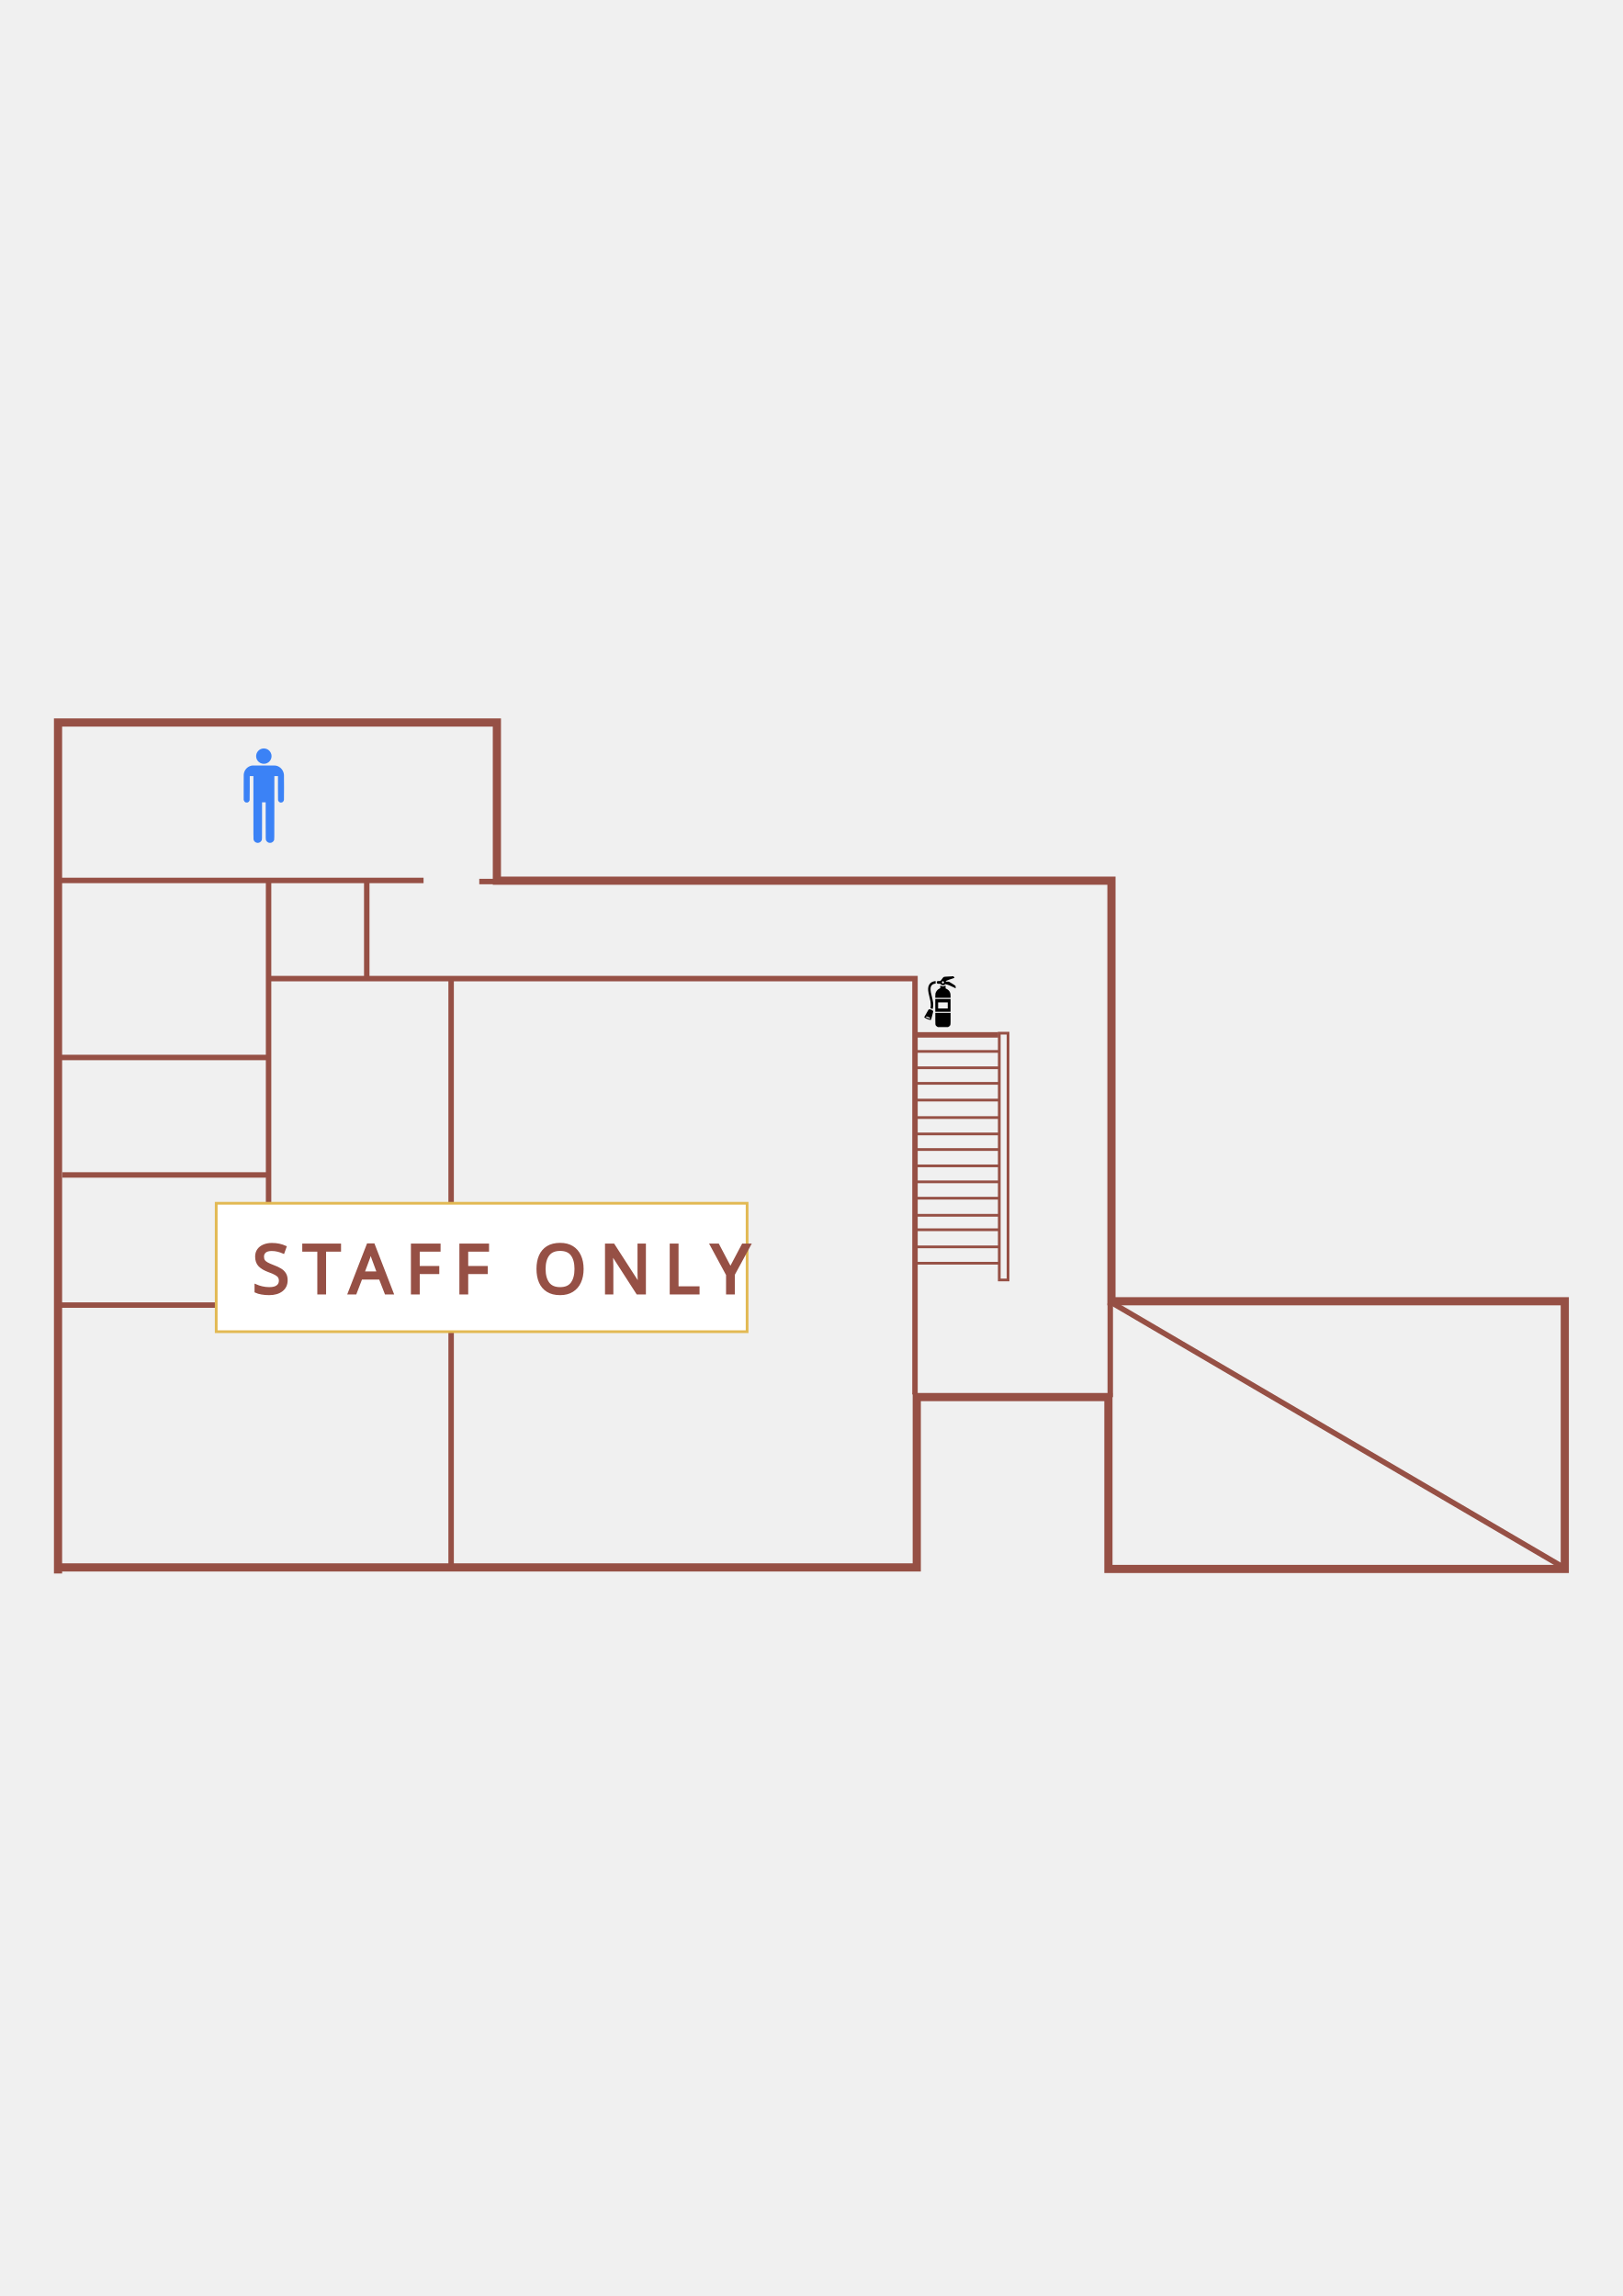
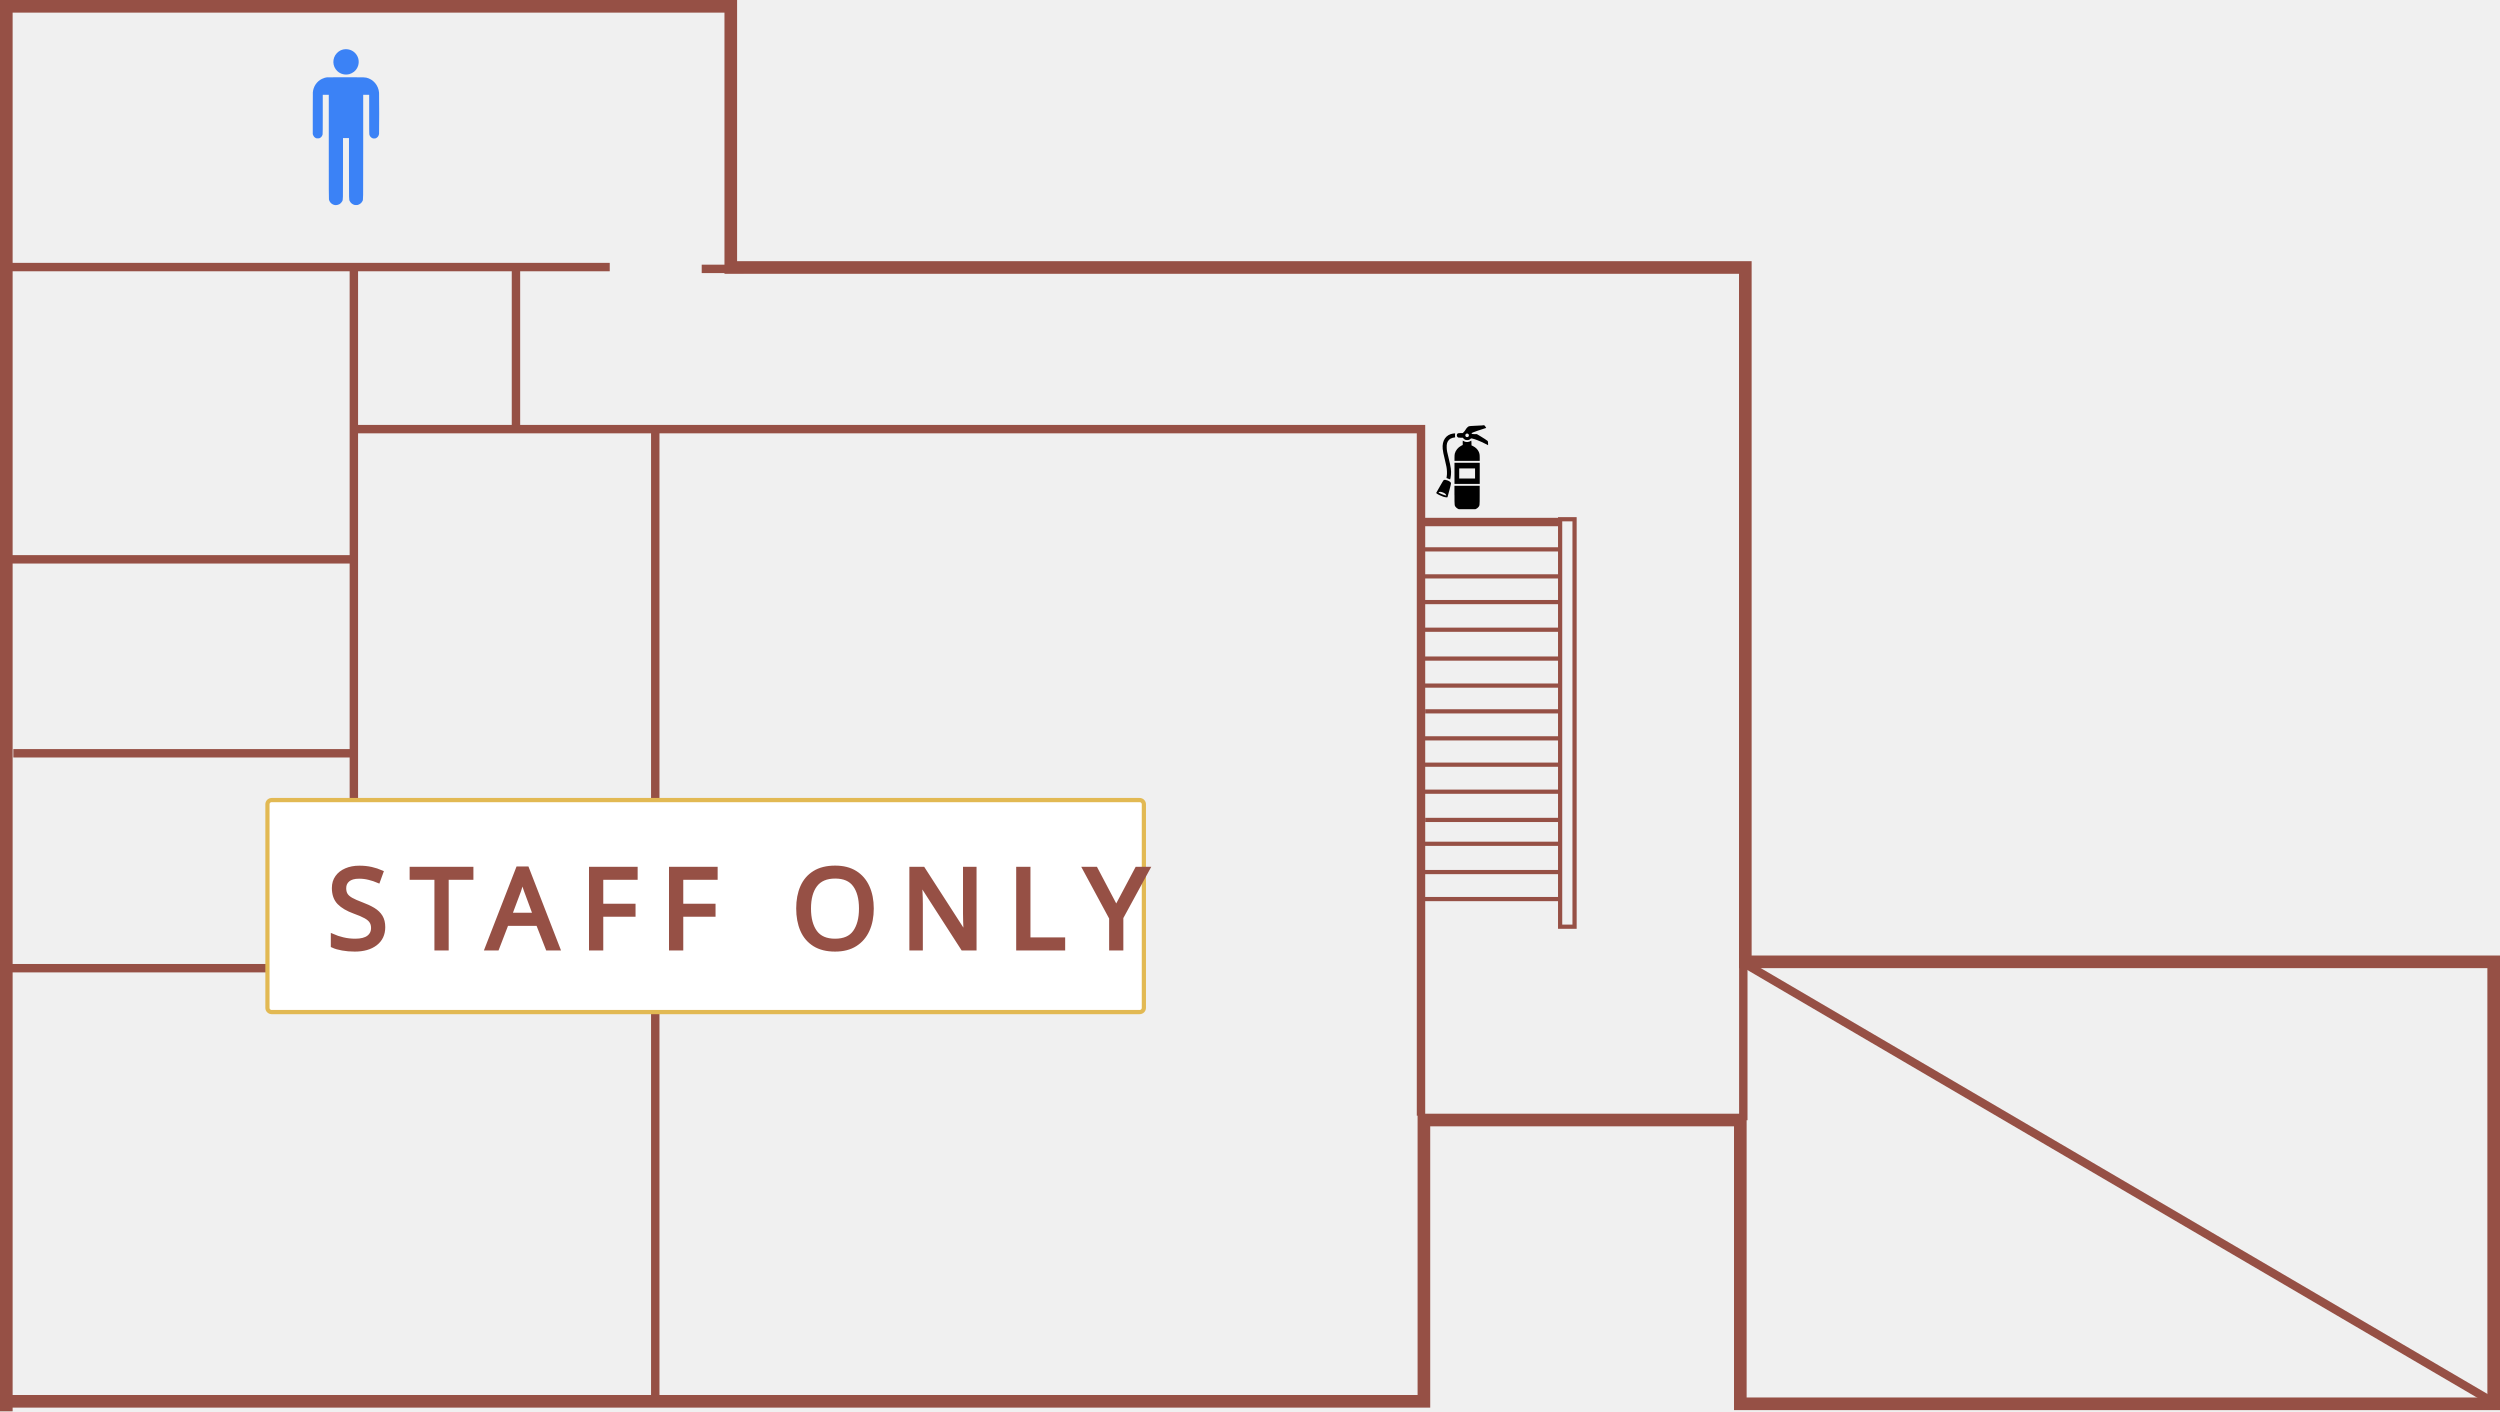
- <svg xmlns="http://www.w3.org/2000/svg" id="_トレース" data-name="トレース" viewBox="0 0 595 842">
+ <svg xmlns="http://www.w3.org/2000/svg" id="_レイヤー_1" data-name="レイヤー 1" viewBox="0 0 594.23 335.46">
  <defs>
    <style>
      .cls-1 {
-         fill: #965045;
-         font-family: BIZ-UDGothic, 'BIZ UDGothic';
-         font-size: 24.72px;
-         letter-spacing: .2em;
+         stroke-width: 3px;
      }

      .cls-1, .cls-2, .cls-3, .cls-4 {
        stroke: #965045;
      }

      .cls-1, .cls-2, .cls-3, .cls-4, .cls-5 {
        stroke-miterlimit: 10;
      }

-       .cls-2 {
-         stroke-width: 3px;
-       }
- 
-       .cls-2, .cls-3, .cls-4 {
+       .cls-1, .cls-2, .cls-4 {
        fill: none;
      }

      .cls-6 {
        fill: #3b82f6;
      }

+       .cls-2 {
+         stroke-width: 2px;
+       }
+ 
      .cls-3 {
-         stroke-width: 2px;
+         fill: #965045;
+         font-family: BIZ-UDGothic, 'BIZ UDGothic';
+         font-size: 26.45px;
+         letter-spacing: .2em;
      }

      .cls-5 {
        fill: #fff;
        stroke: #e2b953;
      }
    </style>
  </defs>
  <g>
-     <polyline class="cls-2" points="21.28 577.04 21.28 264.96 182.2 264.96 182.2 322.97 407.55 322.97 407.55 477.2 573.78 477.2 573.78 575.37 406.44 575.37 406.44 512.34 336.16 512.34 336.16 574.81 21.83 574.81" />
+     <polyline class="cls-1" points="1.5 335.46 1.5 1.5 173.7 1.5 173.7 63.58 414.85 63.58 414.85 228.62 592.73 228.62 592.73 333.67 413.66 333.67 413.66 266.22 338.45 266.22 338.45 333.08 2.1 333.08" />
    <g>
-       <line class="cls-4" x1="336.16" y1="385.58" x2="366.14" y2="385.58" />
-       <line class="cls-4" x1="336.16" y1="391.58" x2="366.14" y2="391.58" />
-       <line class="cls-4" x1="336.16" y1="397.29" x2="366.42" y2="397.29" />
-       <line class="cls-4" x1="336.02" y1="403.43" x2="366.56" y2="403.43" />
-       <line class="cls-4" x1="336.3" y1="409.84" x2="366.42" y2="409.84" />
-       <line class="cls-4" x1="336.16" y1="415.84" x2="366.14" y2="415.84" />
-       <line class="cls-4" x1="336.43" y1="421.56" x2="366.28" y2="421.56" />
-       <line class="cls-4" x1="336.3" y1="427.55" x2="366.42" y2="427.55" />
-       <line class="cls-4" x1="336.16" y1="433.41" x2="366.28" y2="433.41" />
-       <line class="cls-4" x1="336.16" y1="439.41" x2="366.28" y2="439.41" />
-       <line class="cls-4" x1="336.43" y1="445.68" x2="366.42" y2="445.68" />
-       <line class="cls-4" x1="336.16" y1="450.98" x2="366.14" y2="450.98" />
-       <line class="cls-4" x1="336.16" y1="457.26" x2="366.42" y2="457.26" />
-       <line class="cls-4" x1="336.3" y1="463.25" x2="366.14" y2="463.25" />
-       <rect class="cls-4" x="366.42" y="378.89" width="3.21" height="90.5" />
+       <line class="cls-4" x1="338.45" y1="130.58" x2="370.53" y2="130.58" />
+       <line class="cls-4" x1="338.45" y1="137" x2="370.53" y2="137" />
+       <line class="cls-4" x1="338.45" y1="143.11" x2="370.83" y2="143.11" />
+       <line class="cls-4" x1="338.3" y1="149.68" x2="370.98" y2="149.68" />
+       <line class="cls-4" x1="338.6" y1="156.54" x2="370.83" y2="156.54" />
+       <line class="cls-4" x1="338.45" y1="162.96" x2="370.53" y2="162.96" />
+       <line class="cls-4" x1="338.75" y1="169.08" x2="370.68" y2="169.08" />
+       <line class="cls-4" x1="338.6" y1="175.5" x2="370.83" y2="175.5" />
+       <line class="cls-4" x1="338.45" y1="181.76" x2="370.68" y2="181.76" />
+       <line class="cls-4" x1="338.45" y1="188.18" x2="370.68" y2="188.18" />
+       <line class="cls-4" x1="338.75" y1="194.89" x2="370.83" y2="194.89" />
+       <line class="cls-4" x1="338.45" y1="200.56" x2="370.53" y2="200.56" />
+       <line class="cls-4" x1="338.45" y1="207.28" x2="370.83" y2="207.28" />
+       <line class="cls-4" x1="338.6" y1="213.7" x2="370.53" y2="213.7" />
+       <rect class="cls-4" x="370.83" y="123.42" width="3.43" height="96.85" />
    </g>
    <g>
-       <line class="cls-3" x1="407.11" y1="478" x2="407.11" y2="512.38" />
-       <line class="cls-3" x1="408.12" y1="478" x2="572.75" y2="574.47" />
-       <line class="cls-3" x1="366.05" y1="379.51" x2="335.72" y2="379.51" />
-       <polyline class="cls-3" points="335.51 511.37 335.51 358.88 98.88 358.88" />
-       <line class="cls-3" x1="165.42" y1="359.48" x2="165.42" y2="574.27" />
-       <line class="cls-3" x1="164.82" y1="478.61" x2="21.63" y2="478.61" />
-       <line class="cls-3" x1="98.48" y1="478" x2="98.48" y2="323.08" />
-       <line class="cls-3" x1="97.87" y1="387.8" x2="21.22" y2="387.8" />
-       <line class="cls-3" x1="97.67" y1="430.88" x2="22.84" y2="430.88" />
-       <line class="cls-3" x1="22.43" y1="322.88" x2="155.31" y2="322.88" />
-       <line class="cls-3" x1="134.48" y1="323.48" x2="134.48" y2="358.67" />
-       <line class="cls-3" x1="175.74" y1="323.28" x2="185.04" y2="323.28" />
+       <line class="cls-2" x1="414.37" y1="229.48" x2="414.37" y2="266.27" />
+       <line class="cls-2" x1="415.46" y1="229.48" x2="591.62" y2="332.71" />
+       <line class="cls-2" x1="370.44" y1="124.08" x2="337.98" y2="124.08" />
+       <polyline class="cls-2" points="337.76 265.19 337.76 102 84.55 102" />
+       <line class="cls-2" x1="155.75" y1="102.65" x2="155.75" y2="332.49" />
+       <line class="cls-2" x1="155.1" y1="230.13" x2="1.87" y2="230.13" />
+       <line class="cls-2" x1="84.11" y1="229.48" x2="84.11" y2="63.7" />
+       <line class="cls-2" x1="83.46" y1="132.95" x2="1.44" y2="132.95" />
+       <line class="cls-2" x1="83.25" y1="179.05" x2="3.17" y2="179.05" />
+       <line class="cls-2" x1="2.74" y1="63.48" x2="144.93" y2="63.48" />
+       <line class="cls-2" x1="122.64" y1="64.13" x2="122.64" y2="101.79" />
+       <line class="cls-2" x1="166.79" y1="63.91" x2="176.74" y2="63.91" />
    </g>
  </g>
  <g>
-     <path class="cls-6" d="M96.28,274.51c-.64.12-1.15.39-1.59.86-1.07,1.13-1.02,2.92.12,3.98.71.67,1.72.92,2.69.67.3-.08.76-.32,1.02-.53.88-.71,1.26-1.89.94-2.98-.26-.89-.93-1.59-1.79-1.89-.44-.15-.96-.19-1.39-.12Z" />
-     <path class="cls-6" d="M92.67,280.72c-.46.03-.87.15-1.3.36-1.14.57-1.88,1.68-2,2.98-.02.23-.03,1.71-.02,4.81v4.48s.07.18.07.18c.11.32.33.58.62.71.11.05.18.06.43.06.27,0,.31,0,.46-.08.31-.15.53-.45.61-.81.03-.11.04-1.09.04-4.47v-4.33h1.34v11.52c0,10.03,0,11.55.04,11.72.15.73.8,1.26,1.55,1.26.21,0,.54-.08.75-.2.24-.13.53-.42.65-.67.19-.39.18.14.18-7.3v-6.72h1.33v6.73c0,7.42-.01,6.91.18,7.28.18.36.49.63.9.79.16.06.22.07.51.07s.35-.01.51-.07c.41-.16.72-.43.9-.78.19-.39.18.64.18-12.1v-11.52h1.33v4.3c0,2.97,0,4.35.03,4.46.07.38.29.68.61.84.19.1.22.1.45.1.18,0,.28-.02.39-.06.38-.15.64-.5.71-.97.04-.26.04-8.74,0-9.16-.15-1.65-1.29-2.98-2.86-3.34-.17-.04-.38-.06-.7-.06-.83-.02-7.6-.03-7.86,0Z" />
+     <path class="cls-6" d="M81.76,11.72c-.68.12-1.23.42-1.7.92-1.14,1.21-1.09,3.12.12,4.26.76.72,1.84.99,2.87.72.32-.08.81-.34,1.09-.56.94-.76,1.34-2.02,1.01-3.18-.28-.95-.99-1.7-1.91-2.02-.48-.16-1.03-.21-1.48-.13Z" />
+     <path class="cls-6" d="M77.9,18.37c-.5.03-.93.16-1.4.39-1.22.61-2.01,1.8-2.14,3.18-.02.24-.03,1.83-.02,5.14v4.79s.07.19.07.19c.12.35.35.62.66.76.12.06.19.07.46.07.29,0,.33,0,.49-.08.33-.16.57-.48.66-.86.03-.12.04-1.17.04-4.78v-4.63h1.43v12.33c0,10.74,0,12.36.04,12.54.16.78.86,1.34,1.65,1.35.23,0,.58-.09.8-.21.26-.14.56-.45.7-.72.2-.42.19.15.19-7.82v-7.19h1.42v7.2c0,7.94-.01,7.39.19,7.79.19.39.52.68.96.85.17.06.24.08.54.08s.37-.01.54-.08c.44-.17.77-.46.96-.84.21-.42.19.69.19-12.95v-12.33h1.42v4.6c0,3.18,0,4.66.03,4.77.08.41.31.73.66.9.21.1.23.11.48.11.2,0,.3-.02.42-.06.41-.17.69-.54.76-1.04.04-.28.04-9.35,0-9.8-.16-1.77-1.38-3.19-3.06-3.57-.19-.04-.4-.06-.75-.07-.88-.02-8.13-.03-8.42,0Z" />
  </g>
  <g>
-     <rect class="cls-5" x="79.28" y="441.27" width="194.67" height="47.09" />
-     <text class="cls-1" transform="translate(92.57 474.21)">
+     <rect class="cls-5" x="63.57" y="190.17" width="208.32" height="50.39" rx="1" ry="1" />
+     <text class="cls-3" transform="translate(77.79 225.42)">
      <tspan x="0" y="0">STAFF ONLY</tspan>
    </text>
  </g>
  <g>
-     <path d="M349.1,358.05c-.15.02-.83.05-1.51.08-.9.04-1.29.07-1.42.12-.23.08-.57.43-.75.76-.07.14-.24.36-.38.5l-.25.25h-.47c-.54,0-.68.05-.78.25-.14.27,0,.64.27.73.08.03.34.05.58.05h.43s.17.18.17.18c.24.25.44.34.79.34.32,0,.52-.07.73-.28.12-.12.13-.12.36-.07.65.13,1.8.59,2.91,1.16.35.18.64.33.65.33,0,0,0-.19-.01-.43-.01-.32-.03-.44-.09-.5-.09-.11-.96-.67-1.75-1.14l-.65-.38h-.54q-.54,0-.59-.1c-.03-.07-.03-.12,0-.15.09-.09,2.37-.9,3.04-1.08l.17-.05-.11-.2c-.15-.27-.31-.42-.41-.42-.05,0-.21.02-.36.03ZM345.89,359.88c.26.09.34.43.16.65-.08.1-.13.12-.29.12s-.21-.02-.29-.12c-.18-.21-.1-.55.15-.65.14-.05.13-.05.28,0Z" />
-     <path d="M342.69,359.84c-1.64.24-2.54,1.56-2.34,3.44.05.57.17,1.14.5,2.45.34,1.36.42,1.82.44,2.57.02.49,0,.74-.05,1.03-.04.22-.06.39-.06.4,0,0,.12.04.24.08s.3.11.39.15c.09.05.17.07.17.07.05-.05.15-.59.19-1,.09-.88-.02-1.76-.48-3.57-.37-1.48-.44-1.87-.47-2.45-.04-.83.1-1.32.47-1.72.11-.12.27-.25.37-.31.22-.13.69-.27.9-.27.15,0,.16,0,.13-.1-.04-.12-.04-.6,0-.73.04-.1.02-.11-.41-.05Z" />
-     <path d="M344.78,361.9v.49l-.36.17c-.67.34-1.24,1.04-1.41,1.75-.04.18-.06.49-.06.94v.68h5.6v-.68c0-.75-.05-1-.25-1.42-.24-.5-.67-.91-1.23-1.19l-.34-.17v-.44c0-.24-.01-.48-.02-.54-.02-.09-.03-.09-.1-.03-.12.11-.45.23-.7.26-.32.03-.66-.04-.9-.19-.11-.07-.2-.12-.21-.12-.01,0-.02.22-.02.49Z" />
-     <path d="M342.95,368.7v2.34h5.6v-4.69h-5.6v2.34ZM347.52,368.72v1.12h-3.53v-2.24h3.53v1.12Z" />
-     <path d="M340.56,370.18c-.05.02-.39.58-.88,1.46l-.8,1.41.12.12c.15.15.9.52,1.42.7.22.07.52.14.67.15.27.02.28.01.32-.08.02-.05.22-.75.42-1.54.26-1,.37-1.47.35-1.55-.1-.4-1.22-.86-1.62-.67ZM340.05,372.84c.43.09.85.32,1,.56.1.15.1.22,0,.22-.25,0-1.68-.59-1.65-.68.01-.04.25-.14.34-.15.02,0,.17.02.32.05Z" />
-     <path d="M342.95,373.54c0,2.37,0,2.32.32,2.68.11.12.29.26.42.32l.24.12h3.65l.24-.12c.14-.07.32-.2.42-.32.32-.36.32-.32.32-2.68v-2.09h-5.6v2.09Z" />
+     <path d="M352.3,101.12c-.16.02-.89.06-1.62.08-.97.04-1.39.08-1.52.12-.25.09-.61.46-.8.81-.08.15-.26.39-.41.54l-.27.27h-.51c-.57,0-.73.05-.84.27-.15.29,0,.68.29.79.08.03.36.05.62.05h.46s.18.2.18.2c.26.27.48.36.85.36.35,0,.56-.08.79-.3.13-.12.14-.13.39-.08.69.14,1.92.63,3.11,1.24.38.19.69.35.69.35,0,0,0-.2-.01-.46-.01-.34-.04-.48-.09-.54-.1-.12-1.03-.72-1.87-1.22l-.7-.41h-.58q-.58,0-.64-.11c-.03-.07-.04-.13,0-.16.09-.09,2.54-.96,3.26-1.15l.18-.05-.12-.21c-.16-.29-.33-.45-.44-.44-.05,0-.22.02-.38.04ZM348.87,103.08c.28.1.37.46.17.69-.09.1-.14.12-.32.12s-.23-.02-.32-.12c-.2-.23-.11-.59.16-.69.15-.06.14-.06.3,0Z" />
+     <path d="M345.43,103.04c-1.75.26-2.71,1.67-2.51,3.68.06.61.19,1.22.53,2.62.36,1.46.45,1.95.48,2.75.02.52,0,.79-.05,1.11-.04.23-.07.42-.06.43,0,0,.12.04.26.09s.32.12.41.16c.1.05.18.08.19.07.05-.05.16-.63.2-1.07.1-.95-.03-1.88-.51-3.82-.4-1.59-.48-2-.5-2.62-.04-.89.1-1.41.5-1.84.12-.12.29-.27.4-.33.24-.14.74-.29.96-.29.16,0,.17,0,.14-.1-.04-.12-.04-.64,0-.78.04-.11.02-.12-.44-.05Z" />
+     <path d="M347.68,105.24v.53l-.38.19c-.72.36-1.32,1.11-1.51,1.87-.04.19-.07.52-.07,1v.72h6v-.72c0-.8-.05-1.07-.27-1.52-.26-.53-.72-.97-1.32-1.27l-.37-.18v-.47c0-.26-.01-.52-.03-.57-.03-.09-.04-.09-.1-.04-.13.12-.48.25-.75.28-.34.04-.71-.04-.96-.2-.12-.08-.22-.13-.23-.13-.01,0-.02.24-.02.52Z" />
+     <path d="M345.72,112.51v2.51h6v-5.02h-6v2.51ZM350.61,112.54v1.2h-3.77v-2.4h3.77v1.2Z" />
+     <path d="M343.17,114.1c-.06.03-.42.62-.95,1.56l-.85,1.51.12.13c.16.16.97.56,1.52.75.23.08.56.15.72.16.28.02.3.01.34-.08.03-.06.23-.8.45-1.65.28-1.07.4-1.58.37-1.66-.11-.43-1.31-.92-1.74-.72ZM342.62,116.95c.46.1.91.35,1.07.6.1.16.1.23,0,.23-.27,0-1.8-.63-1.77-.73.01-.04.27-.15.36-.16.03,0,.18.03.34.06Z" />
+     <path d="M345.72,117.7c0,2.53,0,2.49.34,2.87.12.13.31.28.45.35l.25.12h3.91l.25-.12c.15-.07.34-.22.45-.35.34-.38.34-.34.34-2.87v-2.23h-6v2.23Z" />
  </g>
</svg>
